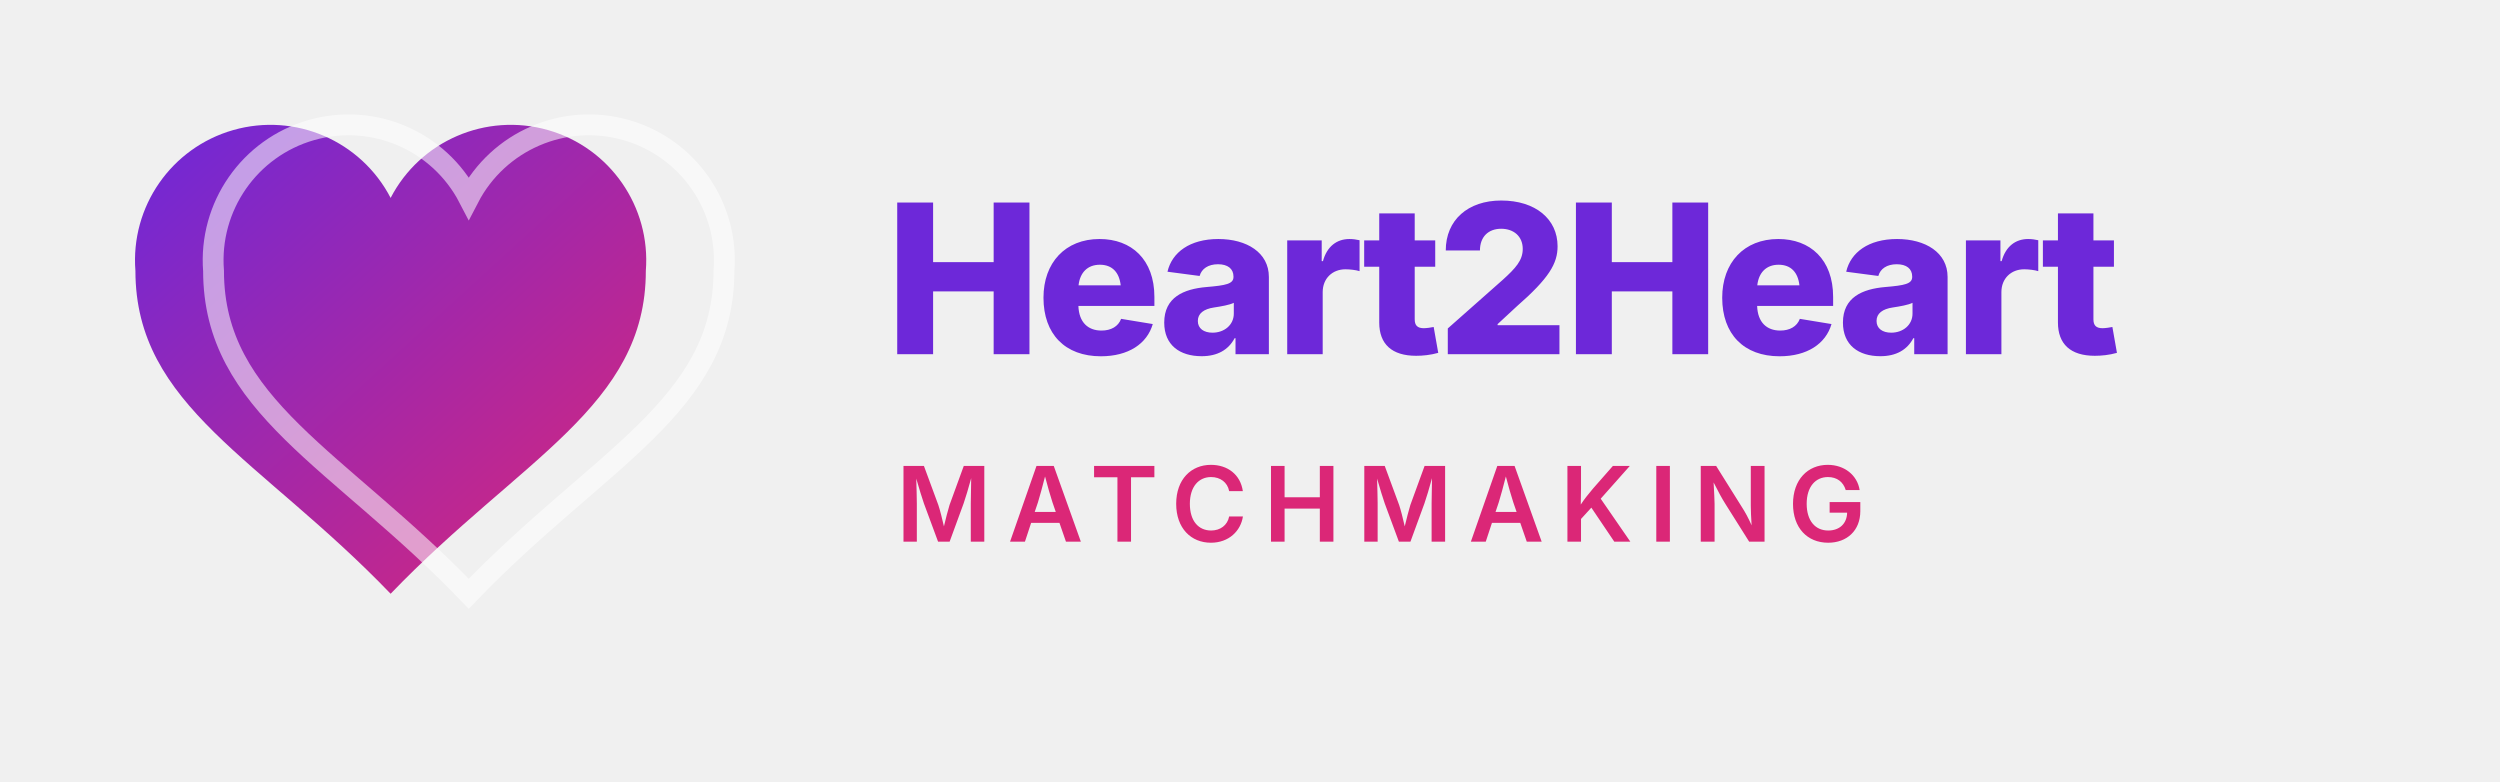
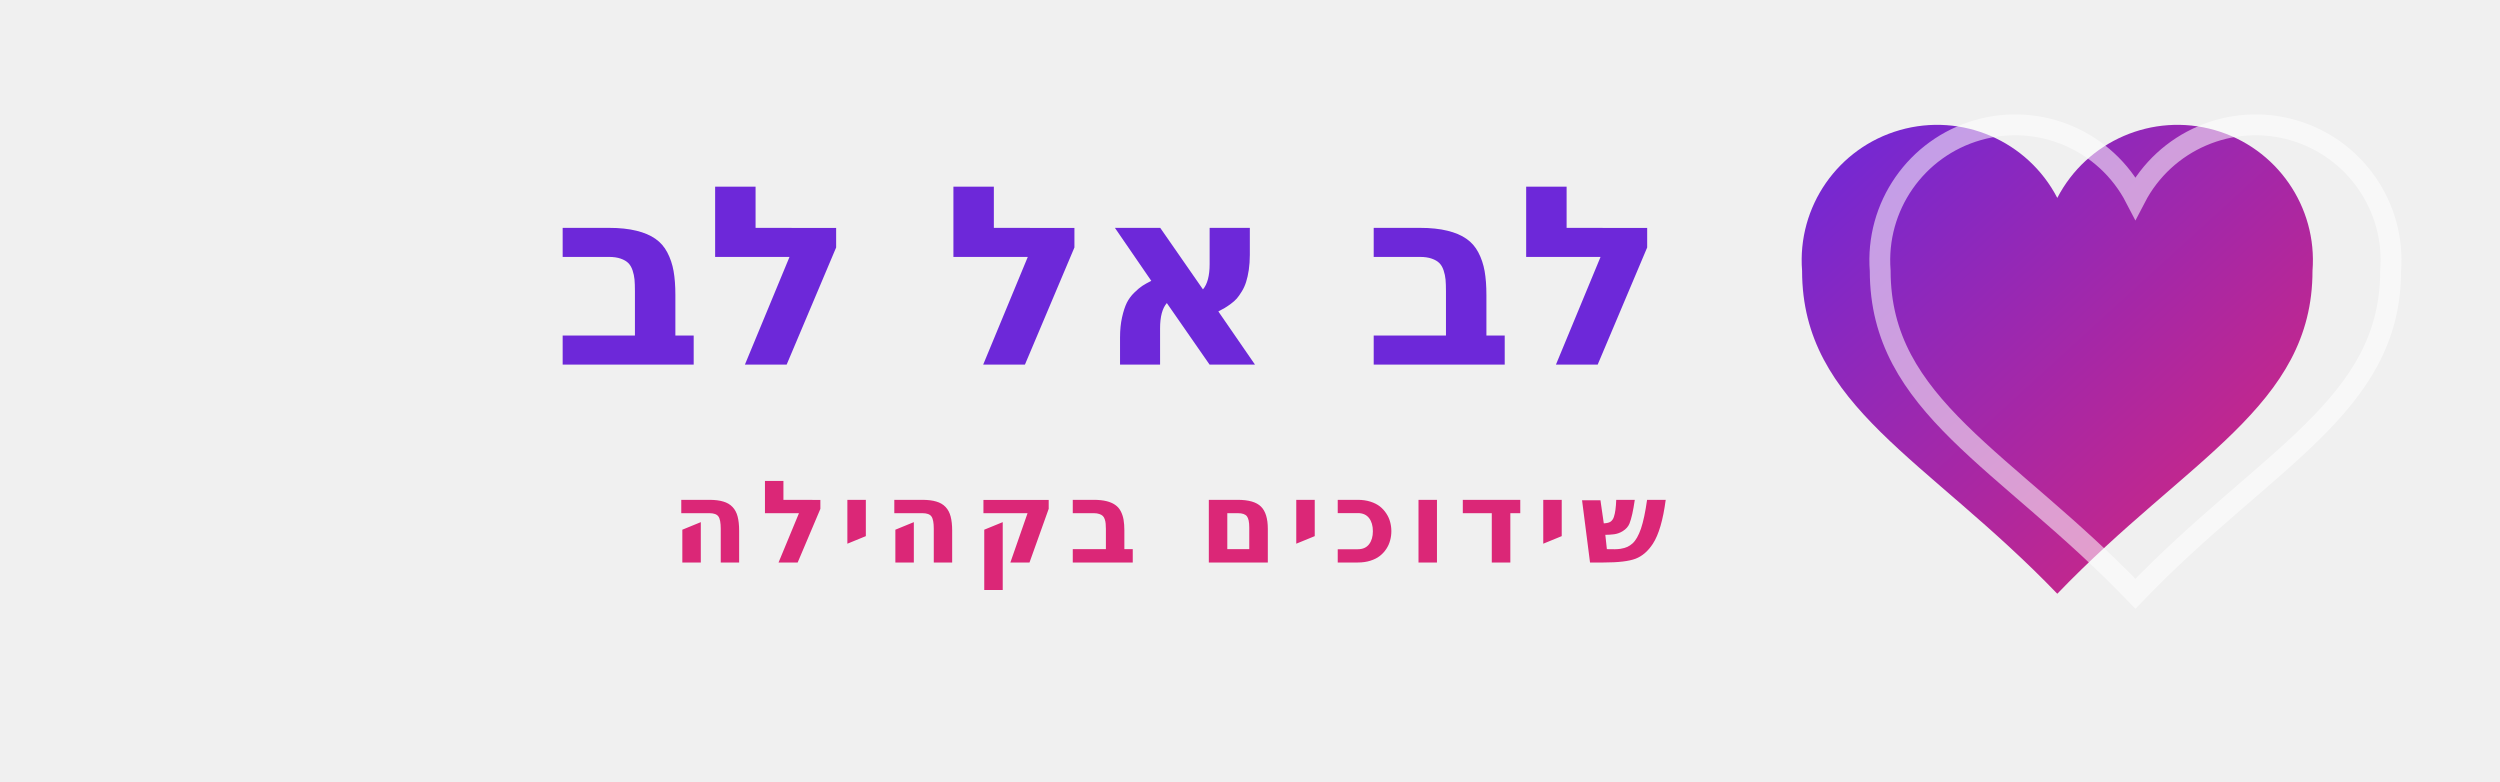
<svg xmlns="http://www.w3.org/2000/svg" viewBox="0 0 480 150" width="480" height="150">
  <defs>
    <linearGradient id="g" x1="0" y1="0" x2="1" y2="1">
      <stop offset="0" stop-color="#6D28D9" />
      <stop offset="1" stop-color="#DB2777" />
    </linearGradient>
  </defs>
-   <g transform="translate(20,18)">
+   <g transform="translate(340,18)">
    <path d="M55 96C30 70 6 60 6 34A26 26 0 0 1 55 20 26 26 0 0 1 104 34c0 26-24 36-49 62z" fill="url(#g)" />
    <path d="M70 96C45 70 21 60 21 34A26 26 0 0 1 70 20 26 26 0 0 1 119 34c0 26-24 36-49 62z" fill="none" stroke="#fff" stroke-width="4" opacity="0.55" />
  </g>
-   <text x="170" y="68" font-family="Inter, system-ui, sans-serif" font-size="40" font-weight="800" fill="#6D28D9" letter-spacing="-1">Heart2Heart</text>
-   <text x="172" y="104" font-family="Inter, system-ui, sans-serif" font-size="20" font-weight="600" fill="#DB2777" letter-spacing="3">MATCHMAKING</text>
+   <text x="320" y="70" text-anchor="end" font-family="Inter, system-ui, sans-serif" font-size="48" font-weight="800" fill="#6D28D9">לב אל לב</text>
+   <text x="320" y="108" text-anchor="end" font-family="Inter, system-ui, sans-serif" font-size="22" font-weight="600" fill="#DB2777" letter-spacing="2">שידוכים בקהילה</text>
</svg>
